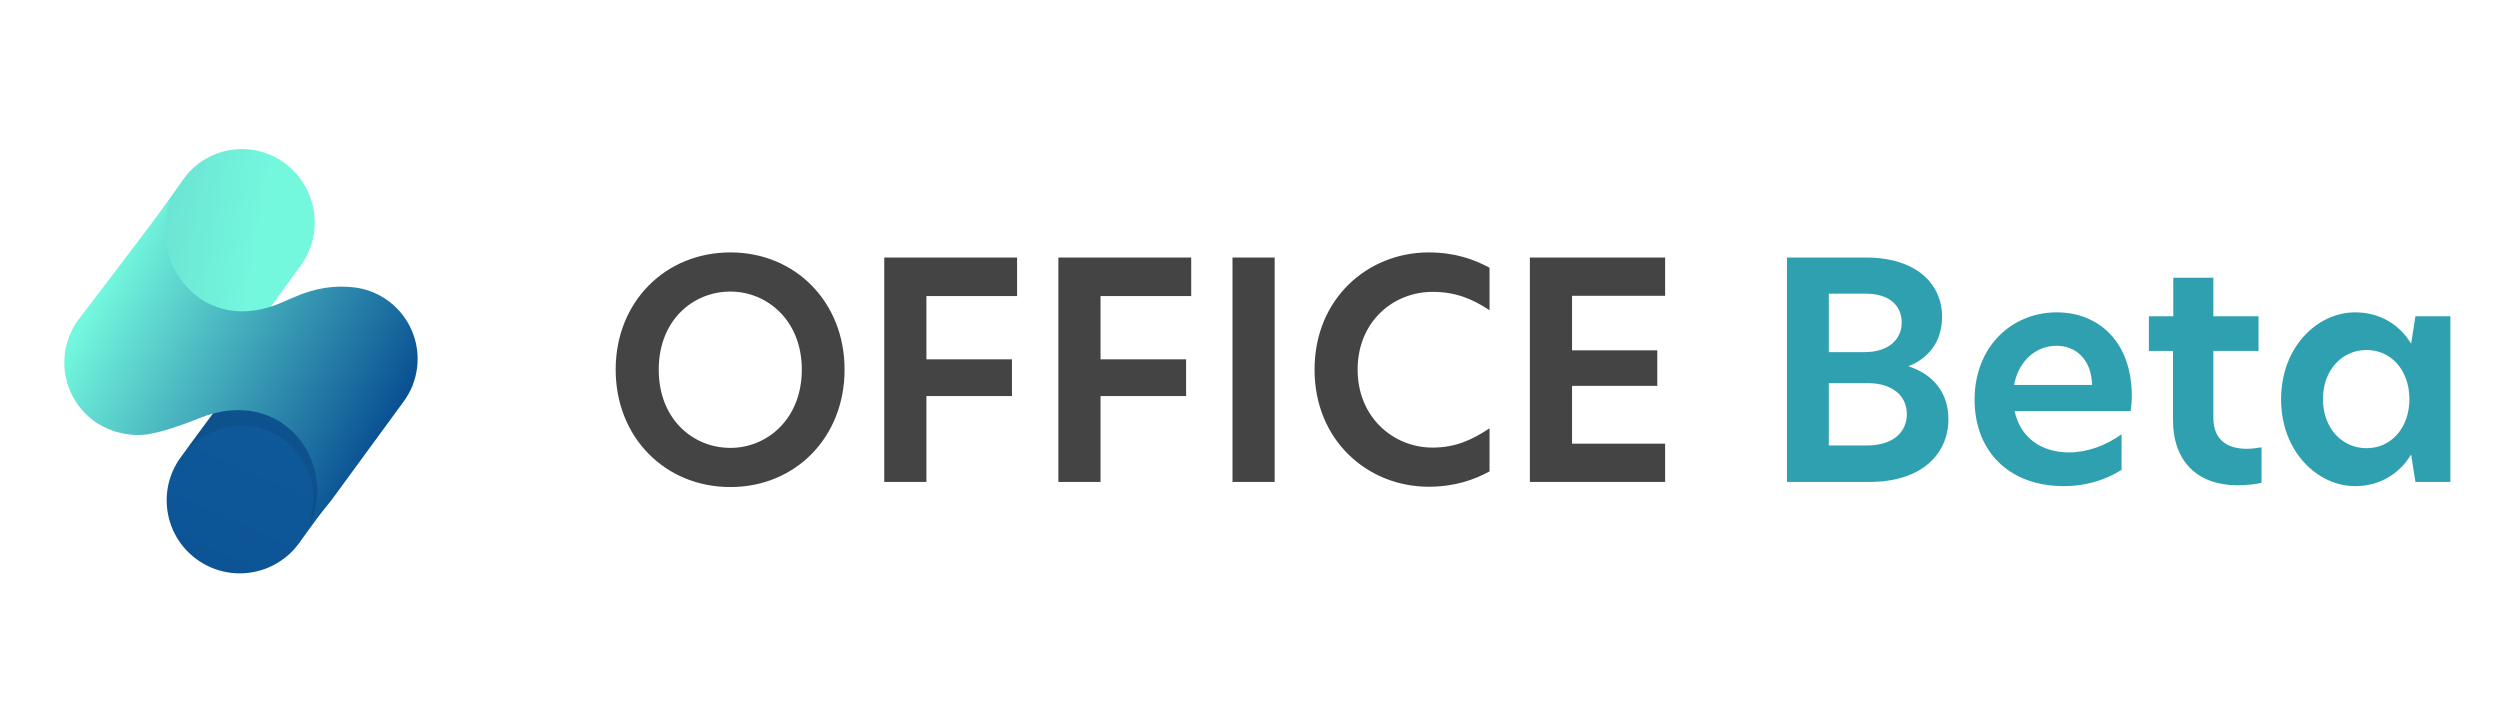
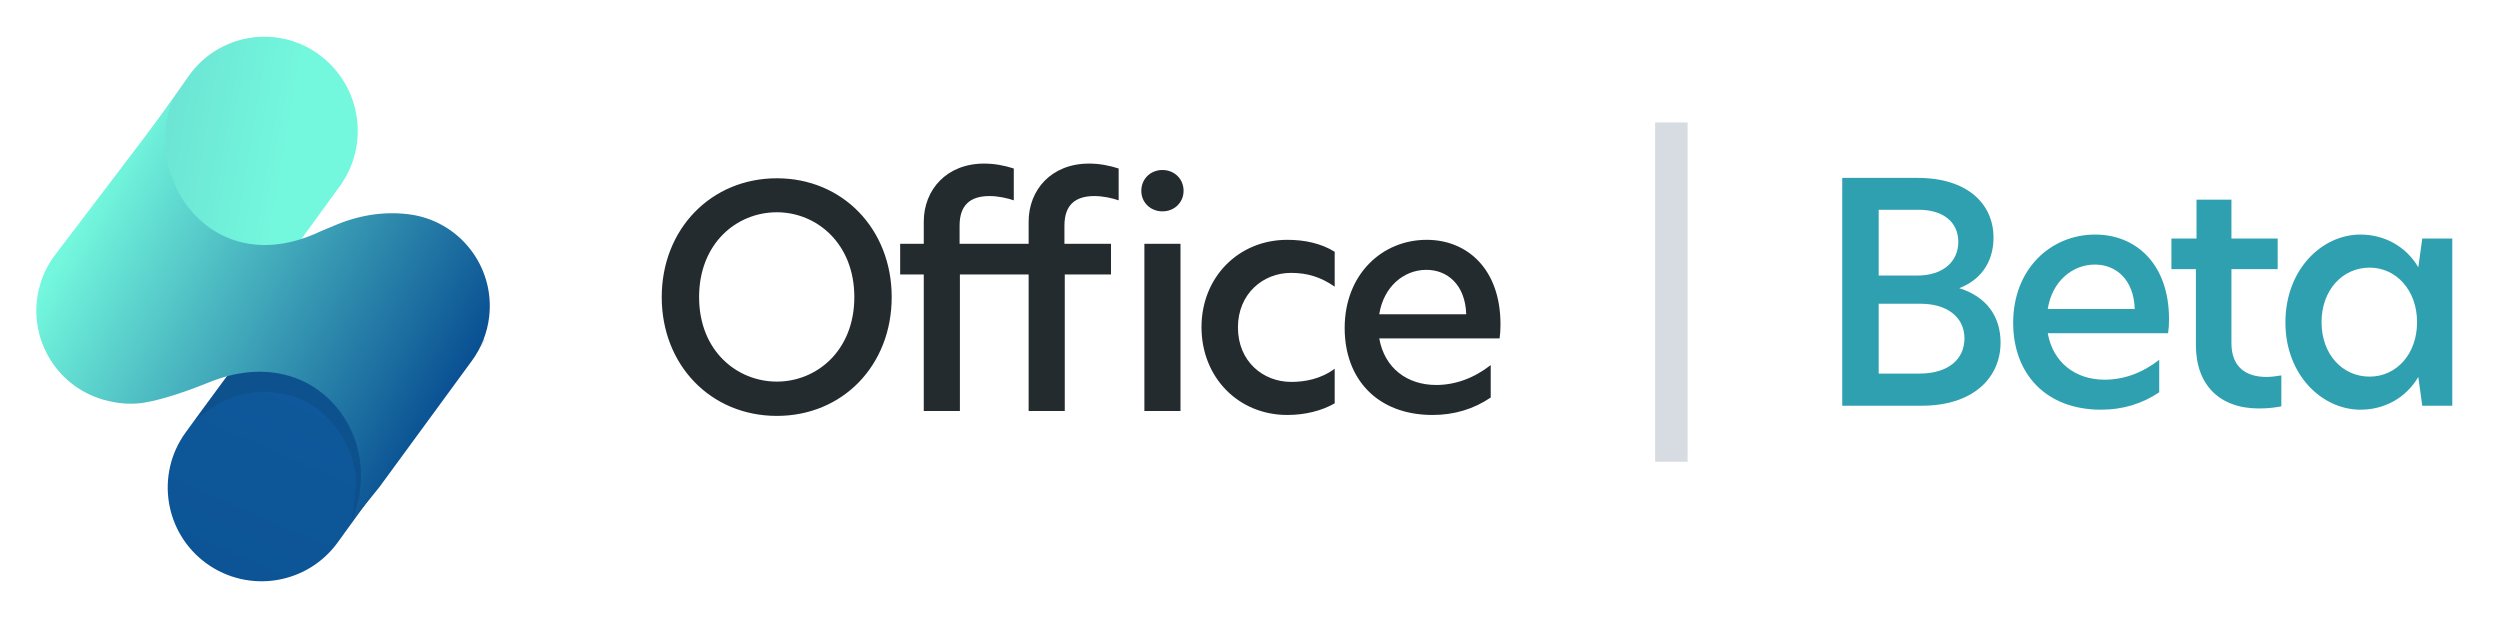
- <svg xmlns="http://www.w3.org/2000/svg" width="83" height="24" viewBox="0 0 83 24" fill="none">
-   <rect width="83" height="24" fill="none" />
-   <path fill-rule="evenodd" clip-rule="evenodd" d="M6.538 18.575C5.454 17.792 5.209 16.278 5.992 15.193C5.994 15.191 5.996 15.188 5.997 15.186C6.146 14.982 6.259 14.827 6.336 14.721C6.514 14.476 7.17 13.587 8.305 12.054C9.094 10.988 10.595 10.757 11.667 11.537C12.738 12.314 12.977 13.812 12.202 14.884L9.933 18.027C9.147 19.116 7.627 19.361 6.538 18.575Z" fill="url(#paint0_linear_16168_25229)" />
-   <path opacity="0.49" fill-rule="evenodd" clip-rule="evenodd" d="M10.268 17.563C10.398 16.873 10.432 16.387 10.369 16.105C10.141 15.084 9.427 14.451 8.773 14.253C7.848 13.972 6.991 14.192 6.201 14.913C7.101 13.684 7.625 12.968 7.771 12.767C7.918 12.565 8.621 11.638 9.881 9.985L13.756 12.8L10.268 17.563Z" fill="black" fill-opacity="0.166" />
-   <path fill-rule="evenodd" clip-rule="evenodd" d="M4.512 12.449L4.337 12.321C3.315 11.579 3.088 10.148 3.831 9.125C3.956 8.954 4.081 8.782 4.205 8.61C4.381 8.368 5.005 7.486 6.078 5.964L6.078 5.964C6.839 4.884 8.332 4.625 9.413 5.387C9.425 5.395 9.437 5.404 9.448 5.412C10.536 6.209 10.773 7.735 9.98 8.824L7.707 11.945C6.963 12.965 5.534 13.191 4.512 12.449Z" fill="url(#paint1_linear_16168_25229)" />
-   <path fill-rule="evenodd" clip-rule="evenodd" d="M5.675 6.557C4.825 8.59 6.677 11.295 9.453 9.999C9.574 9.943 9.697 9.898 9.815 9.846C10.457 9.567 11.101 9.464 11.748 9.54C13.061 9.692 14.001 10.88 13.849 12.192C13.801 12.604 13.647 12.996 13.402 13.33L11.007 16.601L10.266 17.517C11.255 15.353 9.379 12.763 6.61 13.887C6.068 14.107 5.429 14.328 4.952 14.41C4.609 14.47 4.25 14.446 3.875 14.34C2.604 13.98 1.866 12.657 2.226 11.385C2.308 11.097 2.443 10.826 2.625 10.588C4.434 8.213 5.451 6.87 5.675 6.557Z" fill="url(#paint2_linear_16168_25229)" />
-   <path d="M24.25 14.87C25.46 14.87 26.62 13.92 26.62 12.27C26.62 10.63 25.46 9.68 24.25 9.68C23.01 9.68 21.87 10.63 21.87 12.27C21.87 13.93 23.02 14.87 24.25 14.87ZM20.44 12.27C20.44 10.03 22.08 8.38 24.25 8.38C26.41 8.38 28.04 10.03 28.04 12.27C28.04 14.52 26.41 16.17 24.25 16.17C22.08 16.17 20.44 14.52 20.44 12.27ZM29.357 16V8.55H33.767V9.83H30.757V11.93H33.597V13.15H30.757V16H29.357ZM35.138 16V8.55H39.548V9.83H36.538V11.93H39.378V13.15H36.538V16H35.138ZM40.919 16V8.55H42.319V16H40.919ZM49.453 15.65C48.943 15.93 48.293 16.16 47.433 16.16C45.413 16.16 43.643 14.63 43.643 12.27C43.643 9.91 45.413 8.38 47.433 8.38C48.293 8.38 48.943 8.61 49.453 8.89V10.3C48.863 9.91 48.313 9.69 47.563 9.69C46.253 9.69 45.073 10.68 45.073 12.27C45.073 13.85 46.253 14.86 47.563 14.86C48.313 14.86 48.863 14.61 49.453 14.22V15.65ZM50.792 16V8.55H55.282V9.82H52.192V11.63H55.022V12.81H52.192V14.73H55.282V16H50.792Z" fill="#444444" />
-   <path d="M59.327 16V8.55H61.947C63.607 8.55 64.477 9.41 64.477 10.52C64.477 11.37 63.997 11.91 63.357 12.16C64.227 12.44 64.687 13.08 64.687 13.92C64.687 15.04 63.837 16 62.067 16H59.327ZM60.717 14.79H61.977C62.847 14.79 63.307 14.35 63.307 13.75C63.307 13.11 62.787 12.72 62.017 12.72H60.717V14.79ZM60.717 11.69H61.907C62.707 11.69 63.137 11.26 63.137 10.71C63.137 10.13 62.707 9.75 61.947 9.75H60.717V11.69ZM68.526 16.14C66.666 16.14 65.556 14.95 65.556 13.27C65.556 11.51 66.787 10.37 68.287 10.37C69.656 10.37 70.776 11.33 70.776 13.15C70.776 13.34 70.757 13.5 70.737 13.65H66.886C67.076 14.54 67.787 15.02 68.686 15.02C69.296 15.02 69.897 14.8 70.436 14.42V15.6C69.876 15.95 69.227 16.14 68.526 16.14ZM66.867 12.78H69.457C69.436 11.93 68.916 11.48 68.276 11.48C67.597 11.48 67.016 11.98 66.867 12.78ZM73.483 9.22V10.5H74.983V11.65H73.483V13.87C73.483 14.61 73.953 14.9 74.593 14.9C74.743 14.9 74.913 14.88 75.083 14.85V16.03C74.903 16.07 74.653 16.11 74.293 16.11C72.923 16.11 72.143 15.29 72.143 13.94V11.65H71.343V10.5H72.153V9.22H73.483ZM78.192 16.14C76.942 16.14 75.732 14.99 75.732 13.26C75.732 11.51 76.942 10.37 78.192 10.37C79.002 10.37 79.662 10.77 80.042 11.4H80.052L80.192 10.5H81.352V16H80.192L80.052 15.1H80.042C79.662 15.73 79.002 16.14 78.192 16.14ZM77.122 13.25C77.122 14.2 77.742 14.88 78.572 14.88C79.382 14.88 79.992 14.21 79.992 13.25C79.992 12.29 79.382 11.62 78.572 11.62C77.742 11.62 77.122 12.3 77.122 13.25Z" fill="#2FA0AF" />
+ <svg xmlns="http://www.w3.org/2000/svg" width="97" height="24" viewBox="0 0 97 24" fill="none">
+   <path fill-rule="evenodd" clip-rule="evenodd" d="M8.014 21.863C6.387 20.688 6.021 18.417 7.195 16.79C7.198 16.787 7.201 16.783 7.203 16.779C7.426 16.474 7.595 16.241 7.711 16.081C7.977 15.714 8.962 14.381 10.665 12.081C11.848 10.483 14.099 10.136 15.708 11.306C17.313 12.472 17.672 14.718 16.511 16.327L13.107 21.041C11.928 22.674 9.648 23.042 8.014 21.863Z" fill="url(#paint0_linear_16409_24704)" />
+   <path opacity="0.49" fill-rule="evenodd" clip-rule="evenodd" d="M13.61 20.346C13.805 19.311 13.855 18.582 13.761 18.159C13.419 16.627 12.347 15.678 11.366 15.38C9.979 14.959 8.693 15.29 7.508 16.37C8.859 14.527 9.644 13.454 9.864 13.151C10.084 12.848 11.139 11.457 13.029 8.978L18.841 13.201L13.61 20.346Z" fill="black" fill-opacity="0.166" />
+   <path fill-rule="evenodd" clip-rule="evenodd" d="M4.976 12.673L4.713 12.482C3.18 11.368 2.84 9.222 3.954 7.688C4.141 7.431 4.328 7.173 4.516 6.915C4.779 6.552 5.715 5.23 7.324 2.947L7.324 2.947C8.466 1.326 10.706 0.938 12.327 2.08C12.345 2.093 12.362 2.106 12.38 2.119C14.011 3.313 14.368 5.602 13.177 7.236L9.768 11.918C8.653 13.448 6.508 13.787 4.976 12.673Z" fill="url(#paint1_linear_16409_24704)" />
+   <path fill-rule="evenodd" clip-rule="evenodd" d="M6.72 3.836C5.444 6.886 8.223 10.943 12.386 8.999C12.568 8.915 12.753 8.847 12.931 8.77C13.892 8.351 14.859 8.197 15.829 8.31L15.829 8.31C17.798 8.539 19.209 10.32 18.98 12.289C18.909 12.906 18.678 13.494 18.311 13.996L14.717 18.903L13.607 20.276C15.089 17.03 12.276 13.145 8.122 14.831C7.31 15.161 6.35 15.492 5.636 15.616C5.121 15.705 4.583 15.67 4.02 15.511L4.02 15.511C2.113 14.97 1.006 12.986 1.546 11.079C1.669 10.646 1.872 10.241 2.144 9.883C4.858 6.321 6.383 4.305 6.72 3.836Z" fill="url(#paint2_linear_16409_24704)" />
+   <path d="M30.142 6.917C32.697 6.917 34.598 8.889 34.598 11.527C34.598 14.176 32.697 16.137 30.142 16.137C27.588 16.137 25.675 14.176 25.675 11.527C25.676 8.89 27.588 6.918 30.142 6.917ZM49.945 9.305C50.61 9.305 51.251 9.437 51.786 9.769V11.123C51.239 10.743 50.717 10.588 50.088 10.588C49.007 10.588 48.032 11.397 48.032 12.704C48.032 14.022 49.006 14.818 50.099 14.818C50.622 14.818 51.239 14.711 51.786 14.307V15.65C51.287 15.935 50.646 16.101 49.945 16.101C48.056 16.101 46.618 14.652 46.618 12.692C46.618 10.755 48.056 9.305 49.945 9.305ZM55.356 9.305C56.925 9.305 58.219 10.434 58.219 12.585C58.219 12.786 58.208 12.965 58.184 13.131H53.515C53.718 14.272 54.585 14.937 55.725 14.937C56.462 14.937 57.186 14.675 57.84 14.165V15.424C57.174 15.876 56.414 16.101 55.583 16.101C53.456 16.101 52.173 14.723 52.173 12.727C52.173 10.648 53.622 9.305 55.356 9.305ZM42.252 6.347C42.656 6.347 43.036 6.419 43.404 6.538V7.773C43.166 7.69 42.798 7.607 42.466 7.607C41.705 7.607 41.3 7.963 41.3 8.759V9.459H43.107V10.648H41.313V15.947H39.911V10.648H37.244V15.947H35.842V10.648H34.926V9.459H35.842V8.604C35.842 7.357 36.733 6.347 38.182 6.347C38.586 6.347 38.966 6.419 39.335 6.538V7.773C39.097 7.69 38.729 7.607 38.396 7.607C37.636 7.607 37.232 7.963 37.232 8.759V9.459H39.911V8.604C39.911 7.357 40.802 6.347 42.252 6.347ZM45.803 15.947H44.402V9.459H45.803V15.947ZM30.142 8.236C28.574 8.236 27.125 9.448 27.125 11.527C27.125 13.618 28.598 14.806 30.142 14.806C31.687 14.806 33.148 13.606 33.148 11.527C33.148 9.448 31.687 8.236 30.142 8.236ZM55.344 10.47C54.465 10.47 53.682 11.124 53.515 12.193H56.889C56.854 11.04 56.152 10.47 55.344 10.47ZM45.102 6.596C45.566 6.596 45.923 6.941 45.923 7.405C45.922 7.856 45.566 8.201 45.102 8.201C44.639 8.2 44.283 7.856 44.283 7.405C44.283 6.942 44.639 6.596 45.102 6.596Z" fill="#242B2E" />
+   <path d="M65.479 17.916H64.219V4.752H65.479V17.916Z" fill="#355069" fill-opacity="0.2" />
+   <path d="M81.295 9.101C82.863 9.101 84.158 10.229 84.158 12.38C84.158 12.582 84.147 12.76 84.123 12.927H79.453C79.655 14.067 80.522 14.732 81.663 14.732C82.4 14.732 83.125 14.471 83.778 13.96V15.22C83.113 15.671 82.352 15.896 81.52 15.896C79.394 15.896 78.111 14.518 78.111 12.523C78.111 10.443 79.56 9.101 81.295 9.101ZM91.585 9.101C92.535 9.101 93.367 9.576 93.83 10.372L93.984 9.255H95.149V15.742H93.984L93.83 14.625C93.367 15.421 92.535 15.896 91.585 15.896C90.1 15.896 88.674 14.554 88.674 12.511C88.674 10.444 90.1 9.101 91.585 9.101ZM86.58 9.255H88.374V10.443H86.58V13.318C86.58 14.245 87.149 14.625 87.933 14.625C88.112 14.625 88.302 14.602 88.516 14.566V15.766C88.338 15.801 88.04 15.849 87.648 15.849C86.116 15.848 85.201 14.934 85.201 13.39V10.443H84.251V9.255H85.225V7.746H86.58V9.255ZM74.402 6.902C76.339 6.902 77.348 7.913 77.348 9.22C77.348 10.241 76.778 10.895 76.018 11.18C77.076 11.512 77.622 12.273 77.622 13.295C77.622 14.614 76.612 15.742 74.556 15.742H71.479V6.902H74.402ZM91.941 10.384C90.884 10.384 90.076 11.263 90.076 12.499C90.076 13.746 90.884 14.613 91.941 14.613C92.975 14.613 93.782 13.746 93.782 12.499C93.782 11.264 92.975 10.384 91.941 10.384ZM72.893 14.495H74.473C75.614 14.495 76.221 13.924 76.221 13.128C76.22 12.285 75.519 11.786 74.533 11.786H72.893V14.495ZM81.283 10.265C80.404 10.265 79.619 10.919 79.453 11.988H82.828C82.792 10.836 82.091 10.265 81.283 10.265ZM72.893 10.692H74.379C75.412 10.692 75.982 10.134 75.982 9.386C75.982 8.626 75.412 8.139 74.438 8.139H72.893V10.692Z" fill="#2FA0AF" />
  <defs>
-     <linearGradient id="paint0_linear_16168_25229" x1="7.401" y1="18.984" x2="10.13" y2="12.763" gradientUnits="userSpaceOnUse">
+     <linearGradient id="paint0_linear_16409_24704" x1="9.309" y1="22.476" x2="13.402" y2="13.145" gradientUnits="userSpaceOnUse">
      <stop stop-color="#0C5495" />
      <stop offset="1" stop-color="#0F5A9D" />
    </linearGradient>
-     <linearGradient id="paint1_linear_16168_25229" x1="9.055" y1="5.283" x2="-0.365" y2="3.681" gradientUnits="userSpaceOnUse">
+     <linearGradient id="paint1_linear_16409_24704" x1="11.79" y1="1.925" x2="-2.34" y2="-0.479" gradientUnits="userSpaceOnUse">
      <stop stop-color="#73F7DD" />
      <stop offset="1" stop-color="#5FBFC3" />
    </linearGradient>
-     <linearGradient id="paint2_linear_16168_25229" x1="3.739" y1="8.993" x2="12.991" y2="14.282" gradientUnits="userSpaceOnUse">
+     <linearGradient id="paint2_linear_16409_24704" x1="3.815" y1="7.491" x2="17.693" y2="15.424" gradientUnits="userSpaceOnUse">
      <stop stop-color="#73F7DD" />
      <stop offset="1" stop-color="#084E92" />
    </linearGradient>
  </defs>
</svg>
